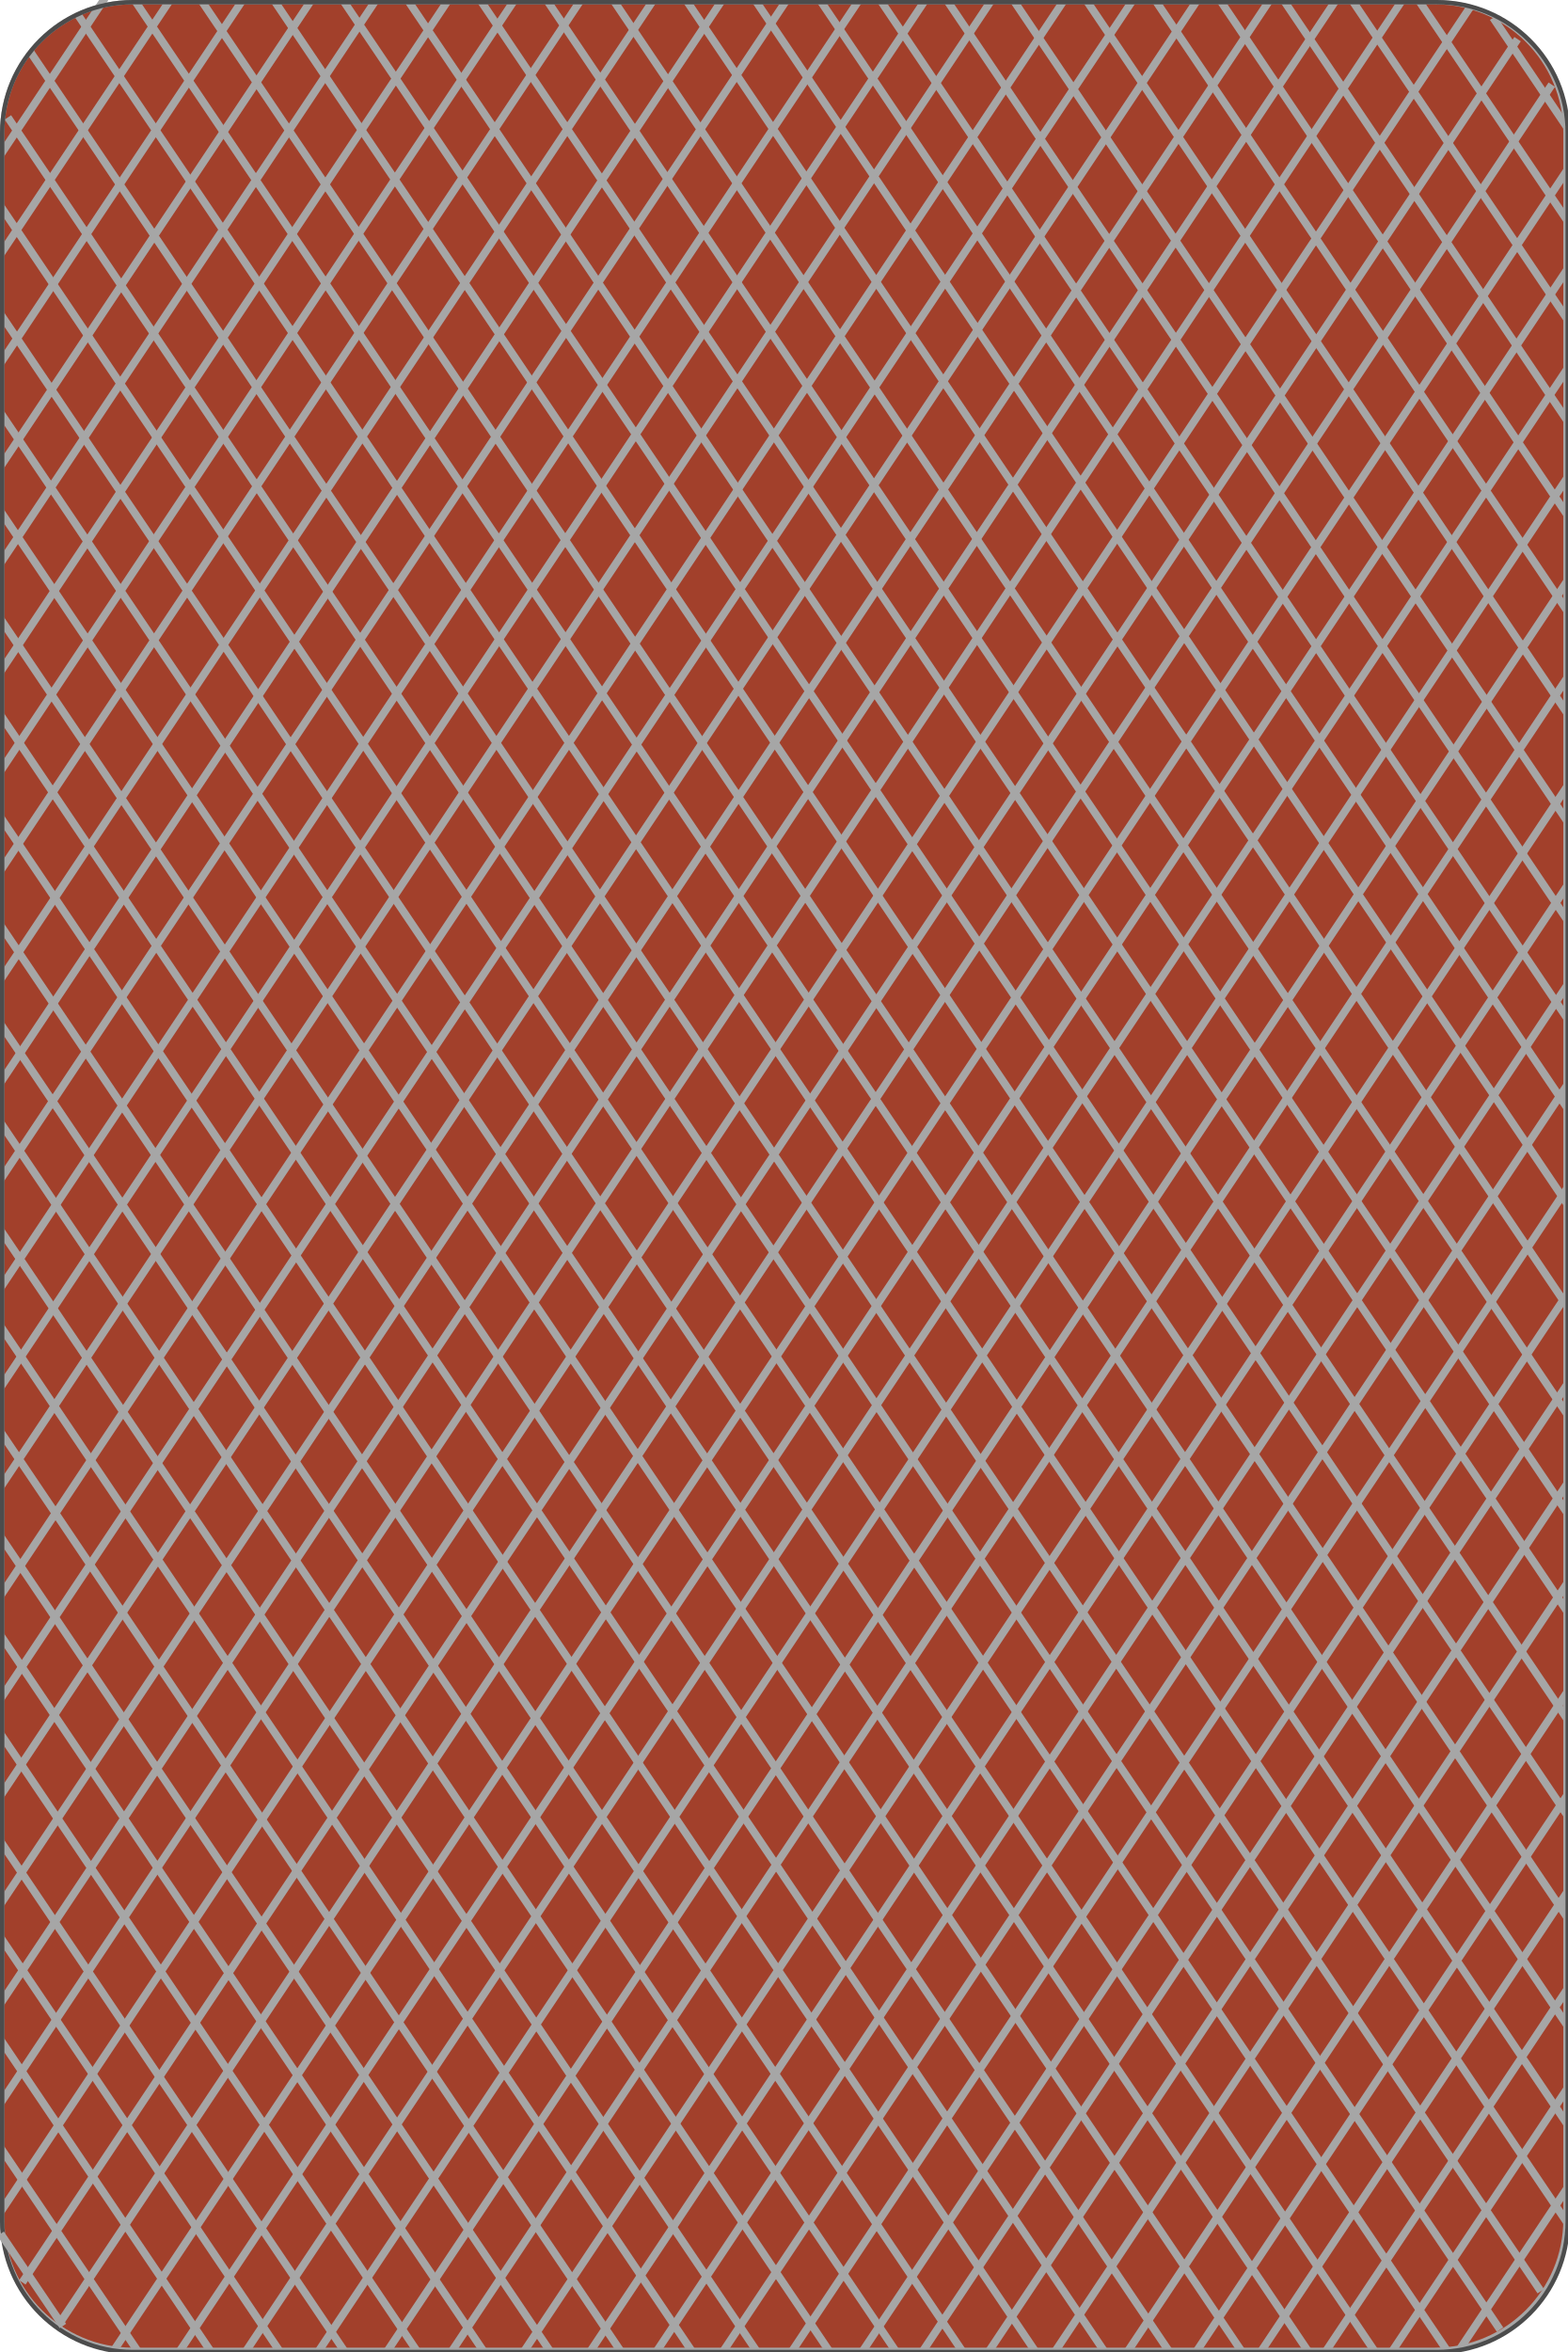
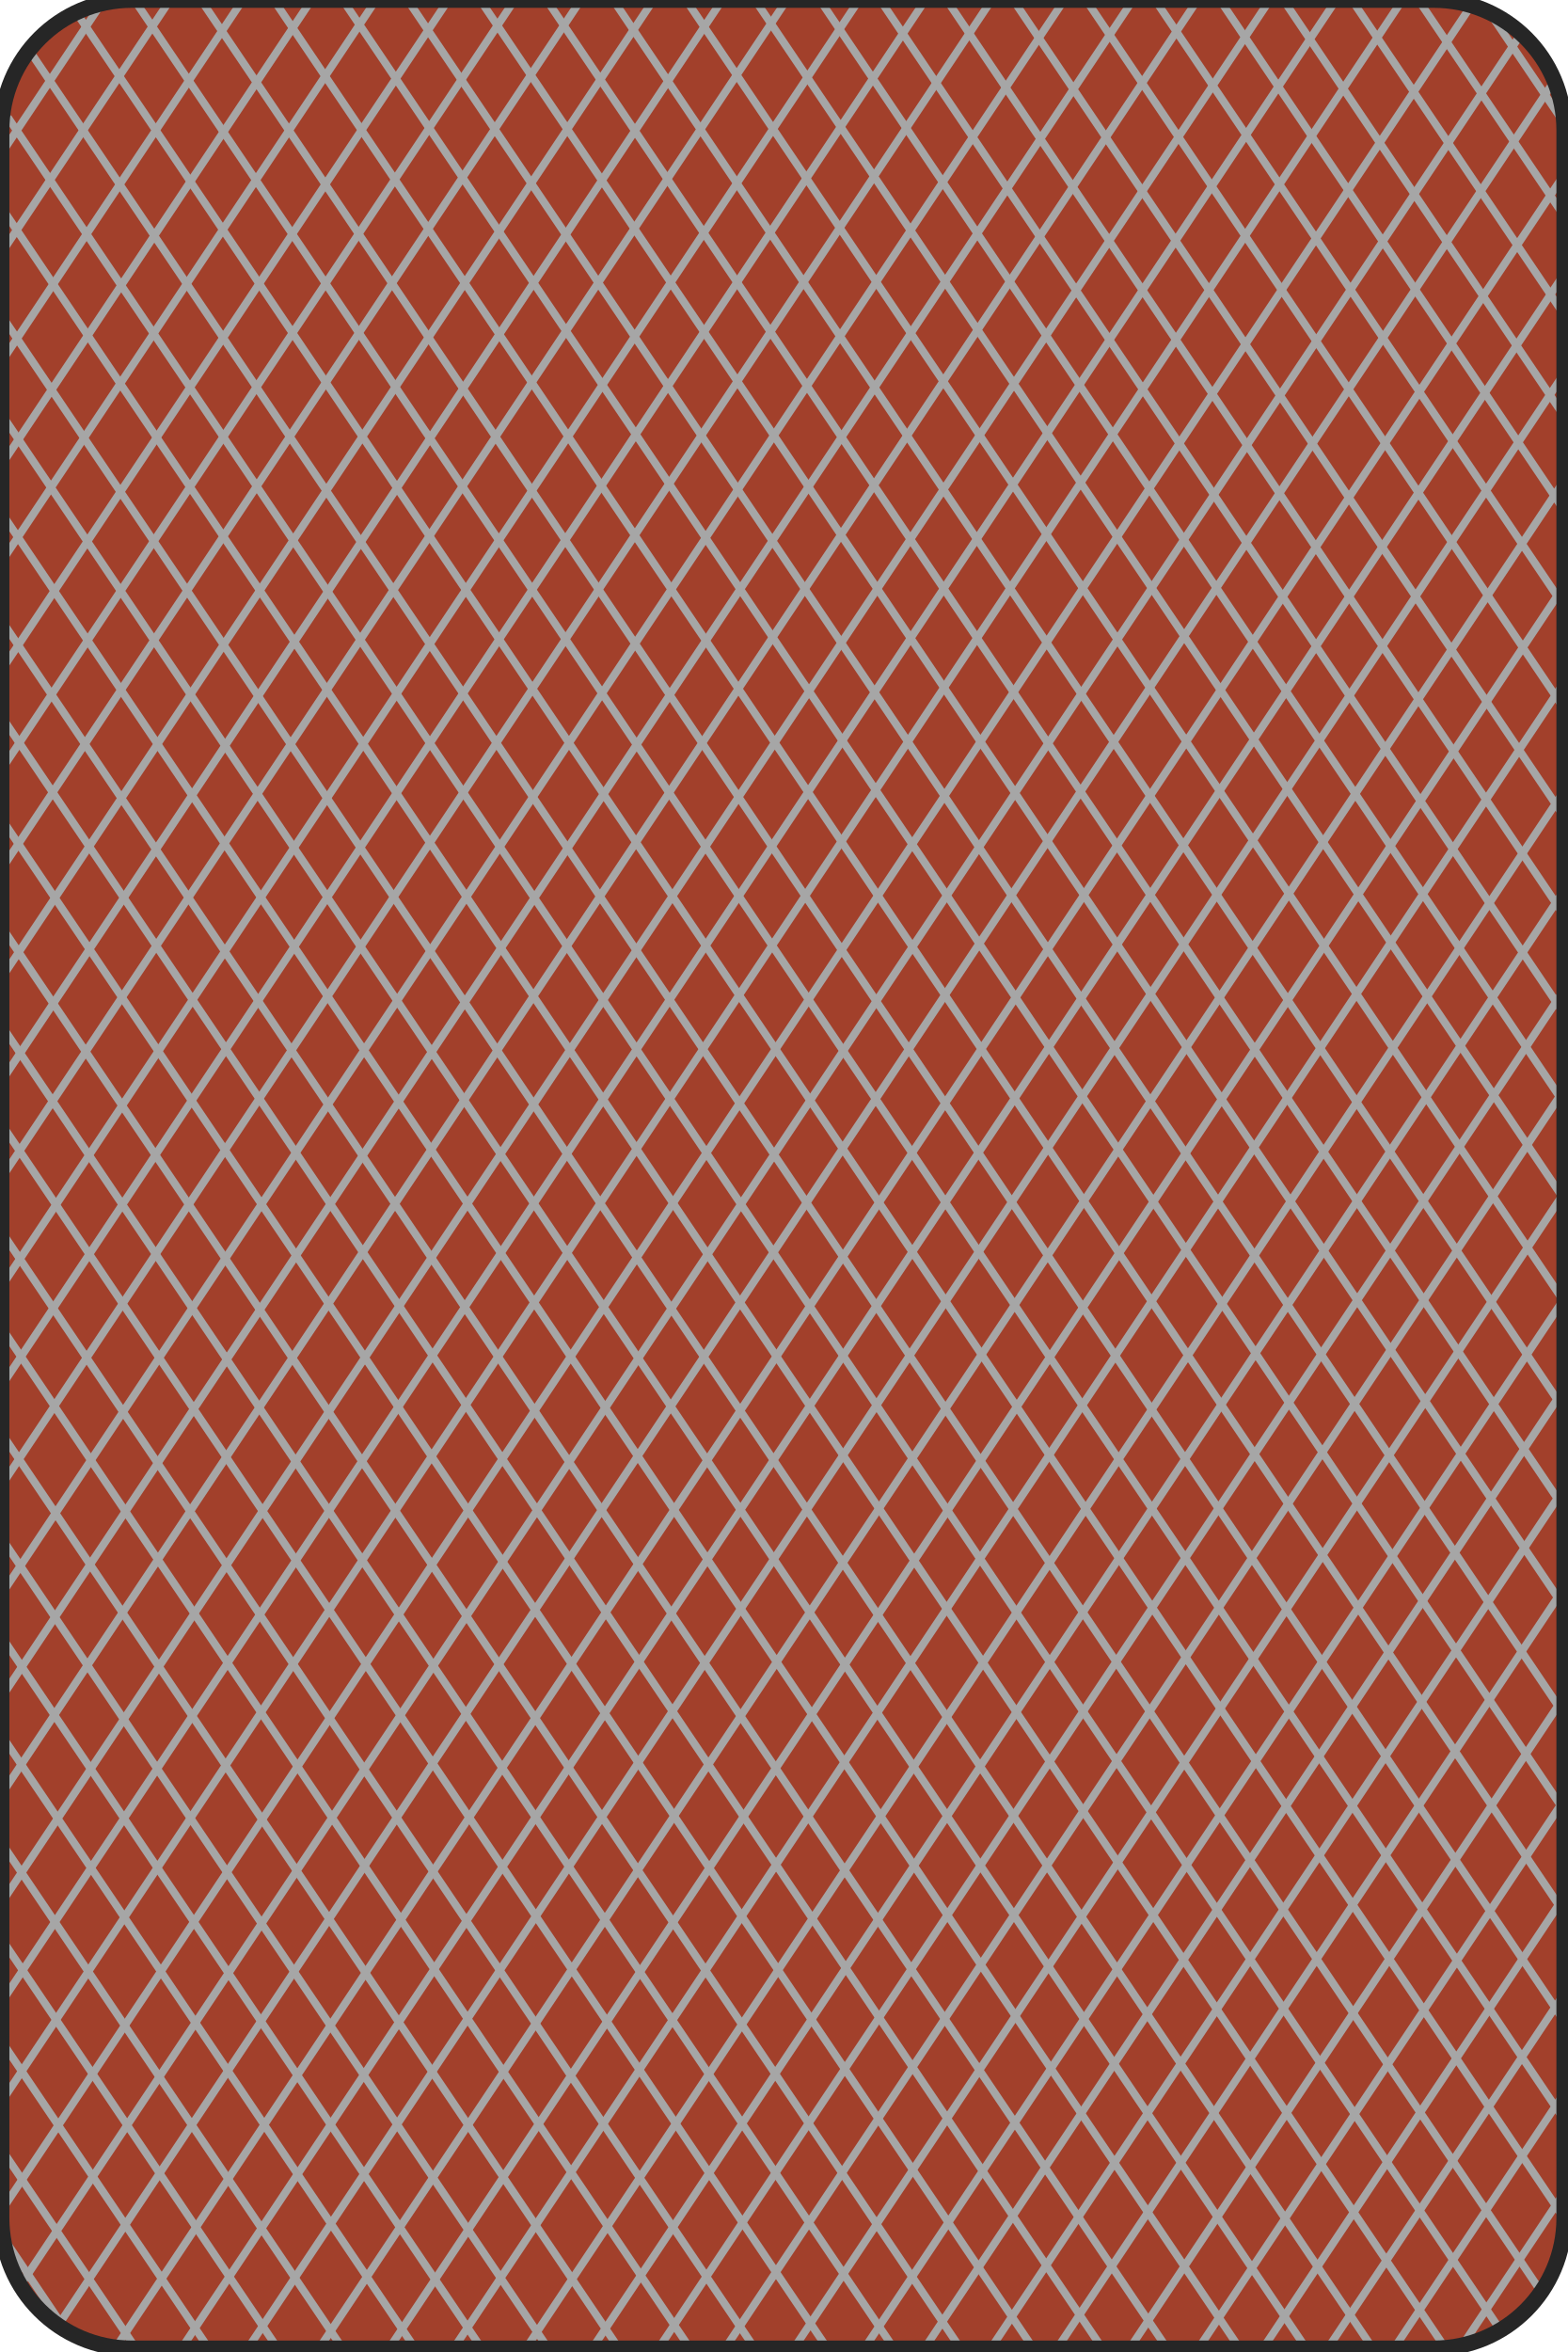
<svg xmlns="http://www.w3.org/2000/svg" width="259.2pt" height="388.8pt" viewBox="0 0 259.2 388.8">
  <defs />
-   <rect id="rect6472-82" transform="matrix(0.72 0 0 0.72 0.3600061 0.3600091)" fill="#a2402b" stroke="#a6a6a6" stroke-width="1" stroke-linecap="butt" stroke-linejoin="miter" stroke-miterlimit="2" width="359" height="539" rx="29.944" ry="29.944" />
-   <path id="shape0" transform="matrix(1 0 0 1 -137.2 -136.2063)" fill="none" stroke="#a6a6a6" stroke-width="1.282" stroke-linecap="square" stroke-linejoin="miter" stroke-miterlimit="2" d="M0 435.24L290.16 0" />
-   <path id="shape01" transform="matrix(1 0 0 1 -124.72 -165.9282)" fill="none" stroke="#a6a6a6" stroke-width="1.282" stroke-linecap="square" stroke-linejoin="miter" stroke-miterlimit="2" d="M0 430.236L286.824 0" />
-   <path id="shape02" transform="matrix(1 0 0 1 -176.44 -197.7682)" fill="none" stroke="#a6a6a6" stroke-width="1.282" stroke-linecap="square" stroke-linejoin="miter" stroke-miterlimit="2" d="M0 488.16L325.44 0" />
+   <rect id="rect6472-82" transform="matrix(0.7199999 0 0 0.7199999 0.3600061 0.3600244)" fill="#a2402b" stroke="#a6a6a6" stroke-width="1" stroke-linecap="butt" stroke-linejoin="miter" stroke-miterlimit="2" width="359" height="539" rx="29.944" ry="29.944" />
+   <path id="shape0" transform="matrix(0.9999999 0 0 0.9999999 -137.2 -136.2062)" fill="none" stroke="#a6a6a6" stroke-width="1.282" stroke-linecap="square" stroke-linejoin="miter" stroke-miterlimit="2" d="M0 435.24L290.16 0" />
+   <path id="shape01" transform="matrix(0.9999999 0 0 0.9999999 -124.72 -165.9282)" fill="none" stroke="#a6a6a6" stroke-width="1.282" stroke-linecap="square" stroke-linejoin="miter" stroke-miterlimit="2" d="M0 430.236L286.824 0" />
+   <path id="shape02" transform="matrix(0.9999999 0 0 0.9999999 -176.44 -197.7682)" fill="none" stroke="#a6a6a6" stroke-width="1.282" stroke-linecap="square" stroke-linejoin="miter" stroke-miterlimit="2" d="M0 488.16L325.44 0" />
  <path id="shape03" transform="matrix(1 0 0 1 -130.8601 -173.3721)" fill="none" stroke="#a6a6a6" stroke-width="1.282" stroke-linecap="square" stroke-linejoin="miter" stroke-miterlimit="2" d="M0 429.84L286.56 0" />
  <path id="shape04" transform="matrix(1 0 0 1 -160.8601 -146.3721)" fill="none" stroke="#a6a6a6" stroke-width="1.282" stroke-linecap="square" stroke-linejoin="miter" stroke-miterlimit="2" d="M0 429.84L286.56 0" />
-   <path id="shape05" transform="matrix(1 0 0 1 -128.6617 -125.6759)" fill="none" stroke="#a6a6a6" stroke-width="1.282" stroke-linecap="square" stroke-linejoin="miter" stroke-miterlimit="2" d="M0 429.84L286.56 0" />
-   <path id="shape06" transform="matrix(0.9999999 0 0 0.9999999 -102.7817 -85.96216)" fill="none" stroke="#a6a6a6" stroke-width="1.282" stroke-linecap="square" stroke-linejoin="miter" stroke-miterlimit="2" d="M0 435.24L290.16 0" />
-   <path id="shape01" transform="matrix(0.9999999 0 0 0.9999999 -90.3017 -115.6841)" fill="none" stroke="#a6a6a6" stroke-width="1.282" stroke-linecap="square" stroke-linejoin="miter" stroke-miterlimit="2" d="M0 430.236L286.824 0" />
-   <path id="shape02" transform="matrix(0.9999999 0 0 0.9999999 -142.0217 -147.5241)" fill="none" stroke="#a6a6a6" stroke-width="1.282" stroke-linecap="square" stroke-linejoin="miter" stroke-miterlimit="2" d="M0 488.16L325.44 0" />
-   <path id="shape03" transform="matrix(1 0 0 1 -96.44179 -123.128)" fill="none" stroke="#a6a6a6" stroke-width="1.282" stroke-linecap="square" stroke-linejoin="miter" stroke-miterlimit="2" d="M0 429.84L286.56 0" />
-   <path id="shape04" transform="matrix(1 0 0 1 -126.4418 -96.12799)" fill="none" stroke="#a6a6a6" stroke-width="1.282" stroke-linecap="square" stroke-linejoin="miter" stroke-miterlimit="2" d="M0 429.84L286.56 0" />
-   <path id="shape07" transform="matrix(1 0 0 1 -94.24339 -75.4318)" fill="none" stroke="#a6a6a6" stroke-width="1.282" stroke-linecap="square" stroke-linejoin="miter" stroke-miterlimit="2" d="M0 429.84L286.56 0" />
-   <path id="shape08" transform="matrix(0.9999999 0 0 0.9999999 -68.3634 -35.71806)" fill="none" stroke="#a6a6a6" stroke-width="1.282" stroke-linecap="square" stroke-linejoin="miter" stroke-miterlimit="2" d="M0 435.24L290.16 0" />
-   <path id="shape011" transform="matrix(0.9999999 0 0 0.9999999 -55.8834 -65.44)" fill="none" stroke="#a6a6a6" stroke-width="1.282" stroke-linecap="square" stroke-linejoin="miter" stroke-miterlimit="2" d="M0 430.236L286.824 0" />
-   <path id="shape021" transform="matrix(0.9999999 0 0 0.9999999 -107.6034 -97.28)" fill="none" stroke="#a6a6a6" stroke-width="1.282" stroke-linecap="square" stroke-linejoin="miter" stroke-miterlimit="2" d="M0 488.16L325.44 0" />
-   <path id="shape031" transform="matrix(1 0 0 1 -62.02349 -72.8839)" fill="none" stroke="#a6a6a6" stroke-width="1.282" stroke-linecap="square" stroke-linejoin="miter" stroke-miterlimit="2" d="M0 429.84L286.56 0" />
-   <path id="shape041" transform="matrix(1 0 0 1 -92.02349 -45.8839)" fill="none" stroke="#a6a6a6" stroke-width="1.282" stroke-linecap="square" stroke-linejoin="miter" stroke-miterlimit="2" d="M0 429.84L286.56 0" />
-   <path id="shape09" transform="matrix(1 0 0 1 -59.82509 -25.18771)" fill="none" stroke="#a6a6a6" stroke-width="1.282" stroke-linecap="square" stroke-linejoin="miter" stroke-miterlimit="2" d="M0 429.84L286.56 0" />
-   <path id="shape010" transform="matrix(0.9999999 0 0 0.9999999 10.35451 14.52604)" fill="none" stroke="#a6a6a6" stroke-width="1.282" stroke-linecap="square" stroke-linejoin="miter" stroke-miterlimit="2" d="M0 368.791L245.86 0" />
-   <path id="shape012" transform="matrix(0.9999999 0 0 0.9999999 4.051766 7.002438)" fill="none" stroke="#a6a6a6" stroke-width="1.282" stroke-linecap="square" stroke-linejoin="miter" stroke-miterlimit="2" d="M0 369.762L246.508 0" />
-   <path id="shape022" transform="matrix(0.9999999 0 0 0.9999999 -73.18509 -47.03591)" fill="none" stroke="#a6a6a6" stroke-width="1.282" stroke-linecap="square" stroke-linejoin="miter" stroke-miterlimit="2" d="M0 488.16L325.44 0" />
-   <path id="shape032" transform="matrix(1 0 0 1 -27.60519 1.519294)" fill="none" stroke="#a6a6a6" stroke-width="1.282" stroke-linecap="square" stroke-linejoin="miter" stroke-miterlimit="2" d="M0 405.681L270.454 0" />
-   <path id="shape042" transform="matrix(1 0 0 1 -57.60519 -39.92758)" fill="none" stroke="#a6a6a6" stroke-width="1.282" stroke-linecap="square" stroke-linejoin="miter" stroke-miterlimit="2" d="M0 474.128L316.085 0" />
-   <path id="shape011" transform="matrix(1 0 0 1 -25.40679 25.05639)" fill="none" stroke="#a6a6a6" stroke-width="1.282" stroke-linecap="square" stroke-linejoin="miter" stroke-miterlimit="2" d="M0 429.84L286.56 0" />
-   <path id="shape012" transform="matrix(0.9999999 0 0 0.9999999 0.4732095 64.77013)" fill="none" stroke="#a6a6a6" stroke-width="1.282" stroke-linecap="square" stroke-linejoin="miter" stroke-miterlimit="2" d="M0 435.24L290.16 0" />
-   <path id="shape013" transform="matrix(0.9999999 0 0 0.9999999 12.95321 35.0482)" fill="none" stroke="#a6a6a6" stroke-width="1.282" stroke-linecap="square" stroke-linejoin="miter" stroke-miterlimit="2" d="M0 430.236L286.824 0" />
-   <path id="shape023" transform="matrix(0.9999999 0 0 0.9999999 -38.76679 3.208189)" fill="none" stroke="#a6a6a6" stroke-width="1.282" stroke-linecap="square" stroke-linejoin="miter" stroke-miterlimit="2" d="M0 488.16L325.44 0" />
-   <path id="shape033" transform="matrix(1 0 0 1 6.813117 27.60429)" fill="none" stroke="#a6a6a6" stroke-width="1.282" stroke-linecap="square" stroke-linejoin="miter" stroke-miterlimit="2" d="M0 429.84L286.56 0" />
-   <path id="shape043" transform="matrix(1 0 0 1 -23.18688 54.60429)" fill="none" stroke="#a6a6a6" stroke-width="1.282" stroke-linecap="square" stroke-linejoin="miter" stroke-miterlimit="2" d="M0 429.84L286.56 0" />
-   <path id="shape013" transform="matrix(1 0 0 1 9.011512 75.30049)" fill="none" stroke="#a6a6a6" stroke-width="1.282" stroke-linecap="square" stroke-linejoin="miter" stroke-miterlimit="2" d="M0 429.84L286.56 0" />
+   <path id="shape05" transform="matrix(0.9999999 0 0 0.9999999 -128.6617 -125.6759)" fill="none" stroke="#a6a6a6" stroke-width="1.282" stroke-linecap="square" stroke-linejoin="miter" stroke-miterlimit="2" d="M0 429.84L286.56 0" />
+   <path id="shape06" transform="matrix(0.9999999 0 0 0.9999999 -102.7817 -85.96214)" fill="none" stroke="#a6a6a6" stroke-width="1.282" stroke-linecap="square" stroke-linejoin="miter" stroke-miterlimit="2" d="M0 435.24L290.16 0" />
+   <path id="shape011" transform="matrix(0.9999999 0 0 0.9999999 -90.30169 -115.6841)" fill="none" stroke="#a6a6a6" stroke-width="1.282" stroke-linecap="square" stroke-linejoin="miter" stroke-miterlimit="2" d="M0 430.236L286.824 0" />
+   <path id="shape021" transform="matrix(0.9999999 0 0 0.9999999 -142.0217 -147.5241)" fill="none" stroke="#a6a6a6" stroke-width="1.282" stroke-linecap="square" stroke-linejoin="miter" stroke-miterlimit="2" d="M0 488.16L325.44 0" />
+   <path id="shape031" transform="matrix(1 0 0 1 -96.44179 -123.128)" fill="none" stroke="#a6a6a6" stroke-width="1.282" stroke-linecap="square" stroke-linejoin="miter" stroke-miterlimit="2" d="M0 429.84L286.56 0" />
+   <path id="shape041" transform="matrix(1 0 0 1 -126.4418 -96.12798)" fill="none" stroke="#a6a6a6" stroke-width="1.282" stroke-linecap="square" stroke-linejoin="miter" stroke-miterlimit="2" d="M0 429.84L286.56 0" />
+   <path id="shape07" transform="matrix(0.9999999 0 0 0.9999999 -94.24339 -75.43178)" fill="none" stroke="#a6a6a6" stroke-width="1.282" stroke-linecap="square" stroke-linejoin="miter" stroke-miterlimit="2" d="M0 429.84L286.56 0" />
+   <path id="shape08" transform="matrix(0.9999999 0 0 0.9999999 -68.36339 -35.71804)" fill="none" stroke="#a6a6a6" stroke-width="1.282" stroke-linecap="square" stroke-linejoin="miter" stroke-miterlimit="2" d="M0 435.24L290.16 0" />
+   <path id="shape011" transform="matrix(0.9999999 0 0 0.9999999 -55.88339 -65.43998)" fill="none" stroke="#a6a6a6" stroke-width="1.282" stroke-linecap="square" stroke-linejoin="miter" stroke-miterlimit="2" d="M0 430.236L286.824 0" />
+   <path id="shape021" transform="matrix(0.9999999 0 0 0.9999999 -107.6034 -97.27998)" fill="none" stroke="#a6a6a6" stroke-width="1.282" stroke-linecap="square" stroke-linejoin="miter" stroke-miterlimit="2" d="M0 488.16L325.44 0" />
+   <path id="shape031" transform="matrix(1 0 0 1 -62.02349 -72.88388)" fill="none" stroke="#a6a6a6" stroke-width="1.282" stroke-linecap="square" stroke-linejoin="miter" stroke-miterlimit="2" d="M0 429.84L286.56 0" />
+   <path id="shape041" transform="matrix(1 0 0 1 -92.02348 -45.88388)" fill="none" stroke="#a6a6a6" stroke-width="1.282" stroke-linecap="square" stroke-linejoin="miter" stroke-miterlimit="2" d="M0 429.84L286.56 0" />
+   <path id="shape09" transform="matrix(0.9999999 0 0 0.9999999 -59.82509 -25.18769)" fill="none" stroke="#a6a6a6" stroke-width="1.282" stroke-linecap="square" stroke-linejoin="miter" stroke-miterlimit="2" d="M0 429.84L286.56 0" />
+   <path id="shape010" transform="matrix(0.9999999 0 0 0.9999999 10.35451 14.52605)" fill="none" stroke="#a6a6a6" stroke-width="1.282" stroke-linecap="square" stroke-linejoin="miter" stroke-miterlimit="2" d="M0 368.791L245.86 0" />
+   <path id="shape012" transform="matrix(0.9999999 0 0 0.9999999 4.051766 7.002453)" fill="none" stroke="#a6a6a6" stroke-width="1.282" stroke-linecap="square" stroke-linejoin="miter" stroke-miterlimit="2" d="M0 369.762L246.508 0" />
+   <path id="shape022" transform="matrix(0.9999999 0 0 0.9999999 -73.18509 -47.03589)" fill="none" stroke="#a6a6a6" stroke-width="1.282" stroke-linecap="square" stroke-linejoin="miter" stroke-miterlimit="2" d="M0 488.16L325.44 0" />
+   <path id="shape032" transform="matrix(1 0 0 1 -27.60518 1.519309)" fill="none" stroke="#a6a6a6" stroke-width="1.282" stroke-linecap="square" stroke-linejoin="miter" stroke-miterlimit="2" d="M0 405.681L270.454 0" />
+   <path id="shape042" transform="matrix(1 0 0 1 -57.60518 -39.92756)" fill="none" stroke="#a6a6a6" stroke-width="1.282" stroke-linecap="square" stroke-linejoin="miter" stroke-miterlimit="2" d="M0 474.128L316.085 0" />
+   <path id="shape0111" transform="matrix(0.9999999 0 0 0.9999999 -25.40679 25.0564)" fill="none" stroke="#a6a6a6" stroke-width="1.282" stroke-linecap="square" stroke-linejoin="miter" stroke-miterlimit="2" d="M0 429.84L286.56 0" />
+   <path id="shape0121" transform="matrix(0.9999999 0 0 0.9999999 0.4732095 64.77015)" fill="none" stroke="#a6a6a6" stroke-width="1.282" stroke-linecap="square" stroke-linejoin="miter" stroke-miterlimit="2" d="M0 435.24L290.16 0" />
+   <path id="shape013" transform="matrix(0.9999999 0 0 0.9999999 12.95321 35.04821)" fill="none" stroke="#a6a6a6" stroke-width="1.282" stroke-linecap="square" stroke-linejoin="miter" stroke-miterlimit="2" d="M0 430.236L286.824 0" />
+   <path id="shape023" transform="matrix(0.9999999 0 0 0.9999999 -38.76679 3.208204)" fill="none" stroke="#a6a6a6" stroke-width="1.282" stroke-linecap="square" stroke-linejoin="miter" stroke-miterlimit="2" d="M0 488.16L325.44 0" />
+   <path id="shape033" transform="matrix(1 0 0 1 6.813116 27.30008)" fill="none" stroke="#a6a6a6" stroke-width="1.282" stroke-linecap="square" stroke-linejoin="miter" stroke-miterlimit="2" d="M0 429.84L286.56 0" />
+   <path id="shape043" transform="matrix(1 0 0 1 -23.18688 54.60431)" fill="none" stroke="#a6a6a6" stroke-width="1.282" stroke-linecap="square" stroke-linejoin="miter" stroke-miterlimit="2" d="M0 429.84L286.56 0" />
+   <path id="shape0131" transform="matrix(0.9999999 0 0 0.9999999 9.011512 75.3005)" fill="none" stroke="#a6a6a6" stroke-width="1.282" stroke-linecap="square" stroke-linejoin="miter" stroke-miterlimit="2" d="M0 429.84L286.56 0" />
  <path id="shape014" transform="matrix(0.9999999 0 0 0.9999999 34.89151 115.0142)" fill="none" stroke="#a6a6a6" stroke-width="1.282" stroke-linecap="square" stroke-linejoin="miter" stroke-miterlimit="2" d="M0 435.24L290.16 0" />
-   <path id="shape014" transform="matrix(0.9999999 0 0 0.9999999 46.37151 85.29229)" fill="none" stroke="#a6a6a6" stroke-width="1.282" stroke-linecap="square" stroke-linejoin="miter" stroke-miterlimit="2" d="M0 430.236L286.824 0" />
-   <path id="shape024" transform="matrix(0.9999999 0 0 0.9999999 -4.348488 53.45229)" fill="none" stroke="#a6a6a6" stroke-width="1.282" stroke-linecap="square" stroke-linejoin="miter" stroke-miterlimit="2" d="M0 488.16L325.44 0" />
-   <path id="shape034" transform="matrix(1 0 0 1 40.23142 77.84839)" fill="none" stroke="#a6a6a6" stroke-width="1.282" stroke-linecap="square" stroke-linejoin="miter" stroke-miterlimit="2" d="M0 429.84L286.56 0" />
+   <path id="shape0141" transform="matrix(0.9999999 0 0 0.9999999 46.37151 85.2923)" fill="none" stroke="#a6a6a6" stroke-width="1.282" stroke-linecap="square" stroke-linejoin="miter" stroke-miterlimit="2" d="M0 430.236L286.824 0" />
+   <path id="shape024" transform="matrix(0.9999999 0 0 0.9999999 -4.348487 53.4523)" fill="none" stroke="#a6a6a6" stroke-width="1.282" stroke-linecap="square" stroke-linejoin="miter" stroke-miterlimit="2" d="M0 488.16L325.44 0" />
+   <path id="shape034" transform="matrix(1 0 0 1 40.23142 77.8484)" fill="none" stroke="#a6a6a6" stroke-width="1.282" stroke-linecap="square" stroke-linejoin="miter" stroke-miterlimit="2" d="M0 429.84L286.56 0" />
  <path id="shape044" transform="matrix(1 0 0 1 11.23142 104.8484)" fill="none" stroke="#a6a6a6" stroke-width="1.282" stroke-linecap="square" stroke-linejoin="miter" stroke-miterlimit="2" d="M0 429.84L286.56 0" />
-   <path id="shape015" transform="matrix(1 0 0 1 41.41322 125.5446)" fill="none" stroke="#a6a6a6" stroke-width="1.282" stroke-linecap="square" stroke-linejoin="miter" stroke-miterlimit="2" d="M0 429.84L286.56 0" />
-   <path id="shape016" transform="matrix(0.9999999 0 0 0.9999999 67.29322 165.2583)" fill="none" stroke="#a6a6a6" stroke-width="1.282" stroke-linecap="square" stroke-linejoin="miter" stroke-miterlimit="2" d="M0 435.24L290.16 0" />
-   <path id="shape015" transform="matrix(0.9999999 0 0 0.9999999 79.77322 135.5364)" fill="none" stroke="#a6a6a6" stroke-width="1.282" stroke-linecap="square" stroke-linejoin="miter" stroke-miterlimit="2" d="M0 430.236L286.824 0" />
+   <path id="shape015" transform="matrix(0.9999999 0 0 0.9999999 41.41322 125.5446)" fill="none" stroke="#a6a6a6" stroke-width="1.282" stroke-linecap="square" stroke-linejoin="miter" stroke-miterlimit="2" d="M0 429.84L286.56 0" />
+   <path id="shape016" transform="matrix(0.9999999 0 0 0.9999999 67.29321 165.2583)" fill="none" stroke="#a6a6a6" stroke-width="1.282" stroke-linecap="square" stroke-linejoin="miter" stroke-miterlimit="2" d="M0 435.24L290.16 0" />
+   <path id="shape0151" transform="matrix(0.9999999 0 0 0.9999999 79.77321 135.5364)" fill="none" stroke="#a6a6a6" stroke-width="1.282" stroke-linecap="square" stroke-linejoin="miter" stroke-miterlimit="2" d="M0 430.236L286.824 0" />
  <path id="shape025" transform="matrix(0.9999999 0 0 0.9999999 28.05322 103.6964)" fill="none" stroke="#a6a6a6" stroke-width="1.282" stroke-linecap="square" stroke-linejoin="miter" stroke-miterlimit="2" d="M0 488.16L325.44 0" />
  <path id="shape035" transform="matrix(1 0 0 1 73.63312 128.0925)" fill="none" stroke="#a6a6a6" stroke-width="1.282" stroke-linecap="square" stroke-linejoin="miter" stroke-miterlimit="2" d="M0 429.84L286.56 0" />
-   <path id="shape045" transform="matrix(1 0 0 1 43.63313 155.0925)" fill="none" stroke="#a6a6a6" stroke-width="1.282" stroke-linecap="square" stroke-linejoin="miter" stroke-miterlimit="2" d="M0 429.84L286.56 0" />
-   <path id="shape017" transform="matrix(1 0 0 1 81.41322 165.5446)" fill="none" stroke="#a6a6a6" stroke-width="1.282" stroke-linecap="square" stroke-linejoin="miter" stroke-miterlimit="2" d="M0 429.84L286.56 0" />
-   <path id="shape026" transform="matrix(0.9999999 0 0 0.9999999 68.05322 143.6964)" fill="none" stroke="#a6a6a6" stroke-width="1.282" stroke-linecap="square" stroke-linejoin="miter" stroke-miterlimit="2" d="M0 488.16L325.44 0" />
+   <path id="shape045" transform="matrix(1 0 0 1 43.63312 155.0925)" fill="none" stroke="#a6a6a6" stroke-width="1.282" stroke-linecap="square" stroke-linejoin="miter" stroke-miterlimit="2" d="M0 429.84L286.56 0" />
+   <path id="shape017" transform="matrix(0.9999999 0 0 0.9999999 81.41321 165.5446)" fill="none" stroke="#a6a6a6" stroke-width="1.282" stroke-linecap="square" stroke-linejoin="miter" stroke-miterlimit="2" d="M0 429.84L286.56 0" />
+   <path id="shape026" transform="matrix(0.9999999 0 0 0.9999999 68.05321 143.6964)" fill="none" stroke="#a6a6a6" stroke-width="1.282" stroke-linecap="square" stroke-linejoin="miter" stroke-miterlimit="2" d="M0 488.16L325.44 0" />
  <path id="shape046" transform="matrix(1 0 0 1 241.8305 361.4127)" fill="none" stroke="#a6a6a6" stroke-width="1.282" stroke-linecap="square" stroke-linejoin="miter" stroke-miterlimit="2" d="M0 26.224L17.483 0" />
-   <path id="shape047" transform="matrix(1 0 0 1 229.1399 77.62791)" fill="none" stroke="#a6a6a6" stroke-width="1.282" stroke-linecap="square" stroke-linejoin="miter" stroke-miterlimit="2" d="M0 429.84L286.56 0" />
-   <path id="shape018" transform="matrix(0.3795315 -0.9251788 0.9251788 0.3795315 -303.6591 285.8458)" fill="none" stroke="#a6a6a6" stroke-width="1.282" stroke-linecap="square" stroke-linejoin="miter" stroke-miterlimit="2" d="M0 435.24L290.16 0" />
-   <path id="shape016" transform="matrix(0.3795315 -0.9251788 0.9251788 0.3795315 -326.4206 263.0191)" fill="none" stroke="#a6a6a6" stroke-width="1.282" stroke-linecap="square" stroke-linejoin="miter" stroke-miterlimit="2" d="M0 430.236L286.824 0" />
+   <path id="shape047" transform="matrix(1 0 0 1 229.1399 77.62792)" fill="none" stroke="#a6a6a6" stroke-width="1.282" stroke-linecap="square" stroke-linejoin="miter" stroke-miterlimit="2" d="M0 429.84L286.56 0" />
+   <path id="shape018" transform="matrix(0.3795315 -0.9251787 0.9251787 0.3795315 -303.6591 285.8458)" fill="none" stroke="#a6a6a6" stroke-width="1.282" stroke-linecap="square" stroke-linejoin="miter" stroke-miterlimit="2" d="M0 435.24L290.16 0" />
+   <path id="shape0161" transform="matrix(0.3795315 -0.9251787 0.9251787 0.3795315 -326.4206 263.0192)" fill="none" stroke="#a6a6a6" stroke-width="1.282" stroke-linecap="square" stroke-linejoin="miter" stroke-miterlimit="2" d="M0 430.236L286.824 0" />
  <path id="shape036" transform="matrix(0.3795315 -0.9251788 0.9251788 0.3795315 -335.6379 265.8746)" fill="none" stroke="#a6a6a6" stroke-width="1.282" stroke-linecap="square" stroke-linejoin="miter" stroke-miterlimit="2" d="M0 429.84L286.56 0" />
  <path id="shape048" transform="matrix(0.3795315 -0.9251788 0.9251788 0.3795315 -13.16616 378.3598)" fill="none" stroke="#a6a6a6" stroke-width="1.282" stroke-linecap="square" stroke-linejoin="miter" stroke-miterlimit="2" d="M0 43.325L28.884 0" />
-   <path id="shape05" transform="matrix(0.3795315 -0.9251788 0.9251788 0.3795315 -290.676 281.9429)" fill="none" stroke="#a6a6a6" stroke-width="1.282" stroke-linecap="square" stroke-linejoin="miter" stroke-miterlimit="2" d="M0 429.84L286.56 0" />
-   <path id="shape06" transform="matrix(0.3795315 -0.9251787 0.9251787 0.3795315 -244.1115 273.0719)" fill="none" stroke="#a6a6a6" stroke-width="1.282" stroke-linecap="square" stroke-linejoin="miter" stroke-miterlimit="2" d="M0 435.24L290.16 0" />
-   <path id="shape017" transform="matrix(0.3795315 -0.9251787 0.9251787 0.3795315 -266.873 250.2453)" fill="none" stroke="#a6a6a6" stroke-width="1.282" stroke-linecap="square" stroke-linejoin="miter" stroke-miterlimit="2" d="M0 430.236L286.824 0" />
+   <path id="shape051" transform="matrix(0.3795315 -0.9251787 0.9251787 0.3795315 -290.676 281.9429)" fill="none" stroke="#a6a6a6" stroke-width="1.282" stroke-linecap="square" stroke-linejoin="miter" stroke-miterlimit="2" d="M0 429.84L286.56 0" />
+   <path id="shape061" transform="matrix(0.3795315 -0.9251787 0.9251787 0.3795315 -244.1114 273.0719)" fill="none" stroke="#a6a6a6" stroke-width="1.282" stroke-linecap="square" stroke-linejoin="miter" stroke-miterlimit="2" d="M0 435.24L290.16 0" />
+   <path id="shape0171" transform="matrix(0.3795315 -0.9251787 0.9251787 0.3795315 -266.873 250.2453)" fill="none" stroke="#a6a6a6" stroke-width="1.282" stroke-linecap="square" stroke-linejoin="miter" stroke-miterlimit="2" d="M0 430.236L286.824 0" />
  <path id="shape027" transform="matrix(0.3795315 -0.9251787 0.9251787 0.3795315 -315.9601 286.0112)" fill="none" stroke="#a6a6a6" stroke-width="1.282" stroke-linecap="square" stroke-linejoin="miter" stroke-miterlimit="2" d="M0 488.16L325.44 0" />
  <path id="shape037" transform="matrix(0.3795315 -0.9251788 0.9251788 0.3795315 -276.4503 253.1008)" fill="none" stroke="#a6a6a6" stroke-width="1.282" stroke-linecap="square" stroke-linejoin="miter" stroke-miterlimit="2" d="M0 429.84L286.56 0" />
  <path id="shape049" transform="matrix(0.3795315 -0.9251788 0.9251788 0.3795315 -262.4964 291.1035)" fill="none" stroke="#a6a6a6" stroke-width="1.282" stroke-linecap="square" stroke-linejoin="miter" stroke-miterlimit="2" d="M0 429.84L286.56 0" />
-   <path id="shape07" transform="matrix(0.3795315 -0.9251788 0.9251788 0.3795315 -231.1284 269.1691)" fill="none" stroke="#a6a6a6" stroke-width="1.282" stroke-linecap="square" stroke-linejoin="miter" stroke-miterlimit="2" d="M0 429.84L286.56 0" />
-   <path id="shape08" transform="matrix(0.3795315 -0.9251787 0.9251787 0.3795315 -184.5639 260.2981)" fill="none" stroke="#a6a6a6" stroke-width="1.282" stroke-linecap="square" stroke-linejoin="miter" stroke-miterlimit="2" d="M0 435.24L290.16 0" />
-   <path id="shape011" transform="matrix(0.3795315 -0.9251787 0.9251787 0.3795315 -207.3254 237.4714)" fill="none" stroke="#a6a6a6" stroke-width="1.282" stroke-linecap="square" stroke-linejoin="miter" stroke-miterlimit="2" d="M0 430.236L286.824 0" />
-   <path id="shape021" transform="matrix(0.3795315 -0.9251787 0.9251787 0.3795315 -256.4125 273.2374)" fill="none" stroke="#a6a6a6" stroke-width="1.282" stroke-linecap="square" stroke-linejoin="miter" stroke-miterlimit="2" d="M0 488.16L325.44 0" />
-   <path id="shape031" transform="matrix(0.3795315 -0.9251788 0.9251788 0.3795315 -216.5427 240.3269)" fill="none" stroke="#a6a6a6" stroke-width="1.282" stroke-linecap="square" stroke-linejoin="miter" stroke-miterlimit="2" d="M0 429.84L286.56 0" />
-   <path id="shape041" transform="matrix(0.3795315 -0.9251788 0.9251788 0.3795315 -202.9488 278.3296)" fill="none" stroke="#a6a6a6" stroke-width="1.282" stroke-linecap="square" stroke-linejoin="miter" stroke-miterlimit="2" d="M0 429.84L286.56 0" />
-   <path id="shape09" transform="matrix(0.3795315 -0.9251788 0.9251788 0.3795315 -171.5808 256.3952)" fill="none" stroke="#a6a6a6" stroke-width="1.282" stroke-linecap="square" stroke-linejoin="miter" stroke-miterlimit="2" d="M0 429.84L286.56 0" />
-   <path id="shape010" transform="matrix(0.3795315 -0.9251787 0.9251787 0.3795315 -88.51922 237.5537)" fill="none" stroke="#a6a6a6" stroke-width="1.282" stroke-linecap="square" stroke-linejoin="miter" stroke-miterlimit="2" d="M0 370.643L247.096 0" />
-   <path id="shape012" transform="matrix(0.3795315 -0.9251787 0.9251787 0.3795315 -90.93867 245.6681)" fill="none" stroke="#a6a6a6" stroke-width="1.282" stroke-linecap="square" stroke-linejoin="miter" stroke-miterlimit="2" d="M0 365.981L243.987 0" />
-   <path id="shape022" transform="matrix(0.3795315 -0.9251787 0.9251787 0.3795315 -196.8649 260.4635)" fill="none" stroke="#a6a6a6" stroke-width="1.282" stroke-linecap="square" stroke-linejoin="miter" stroke-miterlimit="2" d="M0 488.16L325.44 0" />
-   <path id="shape032" transform="matrix(0.3795315 -0.9251788 0.9251788 0.3795315 -156.9951 227.553)" fill="none" stroke="#a6a6a6" stroke-width="1.282" stroke-linecap="square" stroke-linejoin="miter" stroke-miterlimit="2" d="M0 429.84L286.56 0" />
-   <path id="shape042" transform="matrix(0.3795315 -0.9251788 0.9251788 0.3795315 -134.7301 244.4183)" fill="none" stroke="#a6a6a6" stroke-width="1.282" stroke-linecap="square" stroke-linejoin="miter" stroke-miterlimit="2" d="M0 395.57L263.713 0" />
-   <path id="shape0111" transform="matrix(0.3795315 -0.9251788 0.9251788 0.3795315 -89.55709 252.8416)" fill="none" stroke="#a6a6a6" stroke-width="1.282" stroke-linecap="square" stroke-linejoin="miter" stroke-miterlimit="2" d="M0 405.546L270.364 0" />
+   <path id="shape071" transform="matrix(0.3795315 -0.9251787 0.9251787 0.3795315 -231.1284 269.1691)" fill="none" stroke="#a6a6a6" stroke-width="1.282" stroke-linecap="square" stroke-linejoin="miter" stroke-miterlimit="2" d="M0 429.84L286.56 0" />
+   <path id="shape081" transform="matrix(0.3795315 -0.9251787 0.9251787 0.3795315 -184.5638 260.2981)" fill="none" stroke="#a6a6a6" stroke-width="1.282" stroke-linecap="square" stroke-linejoin="miter" stroke-miterlimit="2" d="M0 435.24L290.16 0" />
+   <path id="shape0112" transform="matrix(0.3795315 -0.9251787 0.9251787 0.3795315 -207.3254 237.4714)" fill="none" stroke="#a6a6a6" stroke-width="1.282" stroke-linecap="square" stroke-linejoin="miter" stroke-miterlimit="2" d="M0 430.236L286.824 0" />
+   <path id="shape0211" transform="matrix(0.3795315 -0.9251787 0.9251787 0.3795315 -256.4125 273.2374)" fill="none" stroke="#a6a6a6" stroke-width="1.282" stroke-linecap="square" stroke-linejoin="miter" stroke-miterlimit="2" d="M0 488.16L325.44 0" />
+   <path id="shape0311" transform="matrix(0.3795315 -0.9251788 0.9251788 0.3795315 -216.5427 240.3269)" fill="none" stroke="#a6a6a6" stroke-width="1.282" stroke-linecap="square" stroke-linejoin="miter" stroke-miterlimit="2" d="M0 429.84L286.56 0" />
+   <path id="shape0411" transform="matrix(0.3795315 -0.9251788 0.9251788 0.3795315 -202.9488 278.3296)" fill="none" stroke="#a6a6a6" stroke-width="1.282" stroke-linecap="square" stroke-linejoin="miter" stroke-miterlimit="2" d="M0 429.84L286.56 0" />
+   <path id="shape091" transform="matrix(0.3795315 -0.9251787 0.9251787 0.3795315 -171.5808 256.3952)" fill="none" stroke="#a6a6a6" stroke-width="1.282" stroke-linecap="square" stroke-linejoin="miter" stroke-miterlimit="2" d="M0 429.84L286.56 0" />
+   <path id="shape0101" transform="matrix(0.3795315 -0.9251787 0.9251787 0.3795315 -88.51921 237.5537)" fill="none" stroke="#a6a6a6" stroke-width="1.282" stroke-linecap="square" stroke-linejoin="miter" stroke-miterlimit="2" d="M0 370.643L247.096 0" />
+   <path id="shape0122" transform="matrix(0.3795315 -0.9251787 0.9251787 0.3795315 -90.93867 245.6681)" fill="none" stroke="#a6a6a6" stroke-width="1.282" stroke-linecap="square" stroke-linejoin="miter" stroke-miterlimit="2" d="M0 365.981L243.987 0" />
+   <path id="shape0221" transform="matrix(0.3795315 -0.9251787 0.9251787 0.3795315 -196.8649 260.4635)" fill="none" stroke="#a6a6a6" stroke-width="1.282" stroke-linecap="square" stroke-linejoin="miter" stroke-miterlimit="2" d="M0 488.16L325.44 0" />
+   <path id="shape0321" transform="matrix(0.3795315 -0.9251788 0.9251788 0.3795315 -156.9951 227.553)" fill="none" stroke="#a6a6a6" stroke-width="1.282" stroke-linecap="square" stroke-linejoin="miter" stroke-miterlimit="2" d="M0 429.84L286.56 0" />
+   <path id="shape0421" transform="matrix(0.3795315 -0.9251788 0.9251788 0.3795315 -134.7301 244.4183)" fill="none" stroke="#a6a6a6" stroke-width="1.282" stroke-linecap="square" stroke-linejoin="miter" stroke-miterlimit="2" d="M0 395.57L263.713 0" />
+   <path id="shape0111" transform="matrix(0.3795315 -0.9251787 0.9251787 0.3795315 -89.55709 252.8416)" fill="none" stroke="#a6a6a6" stroke-width="1.282" stroke-linecap="square" stroke-linejoin="miter" stroke-miterlimit="2" d="M0 405.546L270.364 0" />
  <path id="shape0121" transform="matrix(0.3795315 -0.9251787 0.9251787 0.3795315 -65.46865 234.7503)" fill="none" stroke="#a6a6a6" stroke-width="1.282" stroke-linecap="square" stroke-linejoin="miter" stroke-miterlimit="2" d="M0 435.24L290.16 0" />
-   <path id="shape013" transform="matrix(0.3795315 -0.9251787 0.9251787 0.3795315 -88.23021 211.9237)" fill="none" stroke="#a6a6a6" stroke-width="1.282" stroke-linecap="square" stroke-linejoin="miter" stroke-miterlimit="2" d="M0 430.236L286.824 0" />
-   <path id="shape023" transform="matrix(0.3795315 -0.9251787 0.9251787 0.3795315 -137.3173 247.6896)" fill="none" stroke="#a6a6a6" stroke-width="1.282" stroke-linecap="square" stroke-linejoin="miter" stroke-miterlimit="2" d="M0 488.16L325.44 0" />
-   <path id="shape033" transform="matrix(0.3795315 -0.9251788 0.9251788 0.3795315 -97.4475 214.7792)" fill="none" stroke="#a6a6a6" stroke-width="1.282" stroke-linecap="square" stroke-linejoin="miter" stroke-miterlimit="2" d="M0 429.84L286.56 0" />
-   <path id="shape043" transform="matrix(0.3795315 -0.9251788 0.9251788 0.3795315 -83.85362 252.7819)" fill="none" stroke="#a6a6a6" stroke-width="1.282" stroke-linecap="square" stroke-linejoin="miter" stroke-miterlimit="2" d="M0 429.84L286.56 0" />
-   <path id="shape0131" transform="matrix(0.3795315 -0.9251788 0.9251788 0.3795315 -52.48564 230.8475)" fill="none" stroke="#a6a6a6" stroke-width="1.282" stroke-linecap="square" stroke-linejoin="miter" stroke-miterlimit="2" d="M0 429.84L286.56 0" />
-   <path id="shape014" transform="matrix(0.3795315 -0.9251787 0.9251787 0.3795315 -5.92105 221.9765)" fill="none" stroke="#a6a6a6" stroke-width="1.282" stroke-linecap="square" stroke-linejoin="miter" stroke-miterlimit="2" d="M0 435.24L290.16 0" />
+   <path id="shape0132" transform="matrix(0.3795315 -0.9251787 0.9251787 0.3795315 -88.2302 211.9237)" fill="none" stroke="#a6a6a6" stroke-width="1.282" stroke-linecap="square" stroke-linejoin="miter" stroke-miterlimit="2" d="M0 430.236L286.824 0" />
+   <path id="shape0231" transform="matrix(0.3795315 -0.9251787 0.9251787 0.3795315 -137.3173 247.6897)" fill="none" stroke="#a6a6a6" stroke-width="1.282" stroke-linecap="square" stroke-linejoin="miter" stroke-miterlimit="2" d="M0 488.16L325.44 0" />
+   <path id="shape0331" transform="matrix(0.3795315 -0.9251788 0.9251788 0.3795315 -97.4475 214.7792)" fill="none" stroke="#a6a6a6" stroke-width="1.282" stroke-linecap="square" stroke-linejoin="miter" stroke-miterlimit="2" d="M0 429.84L286.56 0" />
+   <path id="shape0431" transform="matrix(0.3795315 -0.9251788 0.9251788 0.3795315 -83.85362 252.7819)" fill="none" stroke="#a6a6a6" stroke-width="1.282" stroke-linecap="square" stroke-linejoin="miter" stroke-miterlimit="2" d="M0 429.84L286.56 0" />
+   <path id="shape0131" transform="matrix(0.3795315 -0.9251787 0.9251787 0.3795315 -52.48564 230.8475)" fill="none" stroke="#a6a6a6" stroke-width="1.282" stroke-linecap="square" stroke-linejoin="miter" stroke-miterlimit="2" d="M0 429.84L286.56 0" />
+   <path id="shape0142" transform="matrix(0.3795315 -0.9251787 0.9251787 0.3795315 -5.92105 221.9765)" fill="none" stroke="#a6a6a6" stroke-width="1.282" stroke-linecap="square" stroke-linejoin="miter" stroke-miterlimit="2" d="M0 435.24L290.16 0" />
  <path id="shape0141" transform="matrix(0.3795315 -0.9251787 0.9251787 0.3795315 -28.6826 199.1498)" fill="none" stroke="#a6a6a6" stroke-width="1.282" stroke-linecap="square" stroke-linejoin="miter" stroke-miterlimit="2" d="M0 430.236L286.824 0" />
-   <path id="shape024" transform="matrix(0.3795315 -0.9251787 0.9251787 0.3795315 -77.76967 234.9158)" fill="none" stroke="#a6a6a6" stroke-width="1.282" stroke-linecap="square" stroke-linejoin="miter" stroke-miterlimit="2" d="M0 488.16L325.44 0" />
-   <path id="shape034" transform="matrix(0.3795315 -0.9251788 0.9251788 0.3795315 -37.8999 202.0053)" fill="none" stroke="#a6a6a6" stroke-width="1.282" stroke-linecap="square" stroke-linejoin="miter" stroke-miterlimit="2" d="M0 429.84L286.56 0" />
-   <path id="shape044" transform="matrix(0.3795315 -0.9251788 0.9251788 0.3795315 -24.30602 240.008)" fill="none" stroke="#a6a6a6" stroke-width="1.282" stroke-linecap="square" stroke-linejoin="miter" stroke-miterlimit="2" d="M0 429.84L286.56 0" />
-   <path id="shape015" transform="matrix(0.3795315 -0.9251788 0.9251788 0.3795315 6.296601 219.9393)" fill="none" stroke="#a6a6a6" stroke-width="1.282" stroke-linecap="square" stroke-linejoin="miter" stroke-miterlimit="2" d="M0 429.84L286.56 0" />
-   <path id="shape016" transform="matrix(0.3795315 -0.9251787 0.9251787 0.3795315 52.86119 211.0683)" fill="none" stroke="#a6a6a6" stroke-width="1.282" stroke-linecap="square" stroke-linejoin="miter" stroke-miterlimit="2" d="M0 435.24L290.16 0" />
+   <path id="shape0241" transform="matrix(0.3795315 -0.9251787 0.9251787 0.3795315 -77.76967 234.9158)" fill="none" stroke="#a6a6a6" stroke-width="1.282" stroke-linecap="square" stroke-linejoin="miter" stroke-miterlimit="2" d="M0 488.16L325.44 0" />
+   <path id="shape0341" transform="matrix(0.3795315 -0.9251788 0.9251788 0.3795315 -37.8999 202.0053)" fill="none" stroke="#a6a6a6" stroke-width="1.282" stroke-linecap="square" stroke-linejoin="miter" stroke-miterlimit="2" d="M0 429.84L286.56 0" />
+   <path id="shape0441" transform="matrix(0.3795315 -0.9251788 0.9251788 0.3795315 -24.30602 240.008)" fill="none" stroke="#a6a6a6" stroke-width="1.282" stroke-linecap="square" stroke-linejoin="miter" stroke-miterlimit="2" d="M0 429.84L286.56 0" />
+   <path id="shape0152" transform="matrix(0.3795315 -0.9251787 0.9251787 0.3795315 6.296601 219.9393)" fill="none" stroke="#a6a6a6" stroke-width="1.282" stroke-linecap="square" stroke-linejoin="miter" stroke-miterlimit="2" d="M0 429.84L286.56 0" />
+   <path id="shape0162" transform="matrix(0.3795315 -0.9251787 0.9251787 0.3795315 52.86119 211.0683)" fill="none" stroke="#a6a6a6" stroke-width="1.282" stroke-linecap="square" stroke-linejoin="miter" stroke-miterlimit="2" d="M0 435.24L290.16 0" />
  <path id="shape0151" transform="matrix(0.3795315 -0.9251787 0.9251787 0.3795315 30.09964 188.2417)" fill="none" stroke="#a6a6a6" stroke-width="1.282" stroke-linecap="square" stroke-linejoin="miter" stroke-miterlimit="2" d="M0 430.236L286.824 0" />
-   <path id="shape025" transform="matrix(0.3795315 -0.9251787 0.9251787 0.3795315 -18.98743 224.0076)" fill="none" stroke="#a6a6a6" stroke-width="1.282" stroke-linecap="square" stroke-linejoin="miter" stroke-miterlimit="2" d="M0 488.16L325.44 0" />
-   <path id="shape035" transform="matrix(0.3795315 -0.9251788 0.9251788 0.3795315 20.88234 191.0972)" fill="none" stroke="#a6a6a6" stroke-width="1.282" stroke-linecap="square" stroke-linejoin="miter" stroke-miterlimit="2" d="M0 429.84L286.56 0" />
-   <path id="shape045" transform="matrix(0.3795315 -0.9251788 0.9251788 0.3795315 34.47622 229.0999)" fill="none" stroke="#a6a6a6" stroke-width="1.282" stroke-linecap="square" stroke-linejoin="miter" stroke-miterlimit="2" d="M0 429.84L286.56 0" />
-   <path id="shape017" transform="matrix(0.3795315 -0.9251788 0.9251788 0.3795315 45.9813 179.9393)" fill="none" stroke="#a6a6a6" stroke-width="1.282" stroke-linecap="square" stroke-linejoin="miter" stroke-miterlimit="2" d="M0 429.84L286.56 0" />
-   <path id="shape026" transform="matrix(0.3795315 -0.9251787 0.9251787 0.3795315 21.01257 184.0076)" fill="none" stroke="#a6a6a6" stroke-width="1.282" stroke-linecap="square" stroke-linejoin="miter" stroke-miterlimit="2" d="M0 488.16L325.44 0" />
-   <path id="shape036" transform="matrix(0.3795315 -0.9251788 0.9251788 0.3795315 242.7519 14.38596)" fill="none" stroke="#a6a6a6" stroke-width="1.282" stroke-linecap="square" stroke-linejoin="miter" stroke-miterlimit="2" d="M0 17.7L11.8 0" />
-   <path id="shape046" transform="matrix(0.3795315 -0.9251788 0.9251788 0.3795315 74.47622 189.0999)" fill="none" stroke="#a6a6a6" stroke-width="1.282" stroke-linecap="square" stroke-linejoin="miter" stroke-miterlimit="2" d="M0 429.84L286.56 0" />
-   <rect id="rect6472-821" transform="matrix(0.7199999 0 0 0.7199999 0.3600117 0.3600175)" fill="none" stroke="#4c4c4c" stroke-width="1" stroke-linecap="butt" stroke-linejoin="miter" stroke-miterlimit="2" width="359.5" height="539.5" rx="29.986" ry="29.972" />
+   <path id="shape0251" transform="matrix(0.3795315 -0.9251787 0.9251787 0.3795315 -18.98743 224.0076)" fill="none" stroke="#a6a6a6" stroke-width="1.282" stroke-linecap="square" stroke-linejoin="miter" stroke-miterlimit="2" d="M0 488.16L325.44 0" />
+   <path id="shape0351" transform="matrix(0.3795315 -0.9251788 0.9251788 0.3795315 20.88234 191.0972)" fill="none" stroke="#a6a6a6" stroke-width="1.282" stroke-linecap="square" stroke-linejoin="miter" stroke-miterlimit="2" d="M0 429.84L286.56 0" />
+   <path id="shape0451" transform="matrix(0.3795315 -0.9251788 0.9251788 0.3795315 34.47622 229.0999)" fill="none" stroke="#a6a6a6" stroke-width="1.282" stroke-linecap="square" stroke-linejoin="miter" stroke-miterlimit="2" d="M0 429.84L286.56 0" />
+   <path id="shape0172" transform="matrix(0.3795315 -0.9251787 0.9251787 0.3795315 45.9813 179.9393)" fill="none" stroke="#a6a6a6" stroke-width="1.282" stroke-linecap="square" stroke-linejoin="miter" stroke-miterlimit="2" d="M0 429.84L286.56 0" />
+   <path id="shape0261" transform="matrix(0.3795315 -0.9251787 0.9251787 0.3795315 21.01257 184.0076)" fill="none" stroke="#a6a6a6" stroke-width="1.282" stroke-linecap="square" stroke-linejoin="miter" stroke-miterlimit="2" d="M0 488.16L325.44 0" />
+   <path id="shape0361" transform="matrix(0.3795315 -0.9251788 0.9251788 0.3795315 242.7518 14.38597)" fill="none" stroke="#a6a6a6" stroke-width="1.282" stroke-linecap="square" stroke-linejoin="miter" stroke-miterlimit="2" d="M0 17.7L11.8 0" />
+   <path id="shape0461" transform="matrix(0.3795315 -0.9251788 0.9251788 0.3795315 74.47622 189.0999)" fill="none" stroke="#a6a6a6" stroke-width="1.282" stroke-linecap="square" stroke-linejoin="miter" stroke-miterlimit="2" d="M0 429.84L286.56 0" />
  <path id="shape0410" transform="matrix(0.3795315 -0.9251788 0.9251788 0.3795315 -3.135868 378.5641)" fill="none" stroke="#a6a6a6" stroke-width="1.282" stroke-linecap="square" stroke-linejoin="miter" stroke-miterlimit="2" d="M0 14.242L9.495 0" />
+   <rect id="rect6472-821" transform="matrix(0.7199999 0 0 0.7199999 0.2545584 2.57571741713036e-14)" fill="none" stroke="#262626" stroke-width="3.6" stroke-linecap="butt" stroke-linejoin="round" width="358.857" height="539.169" rx="29.932" ry="29.954" />
</svg>
